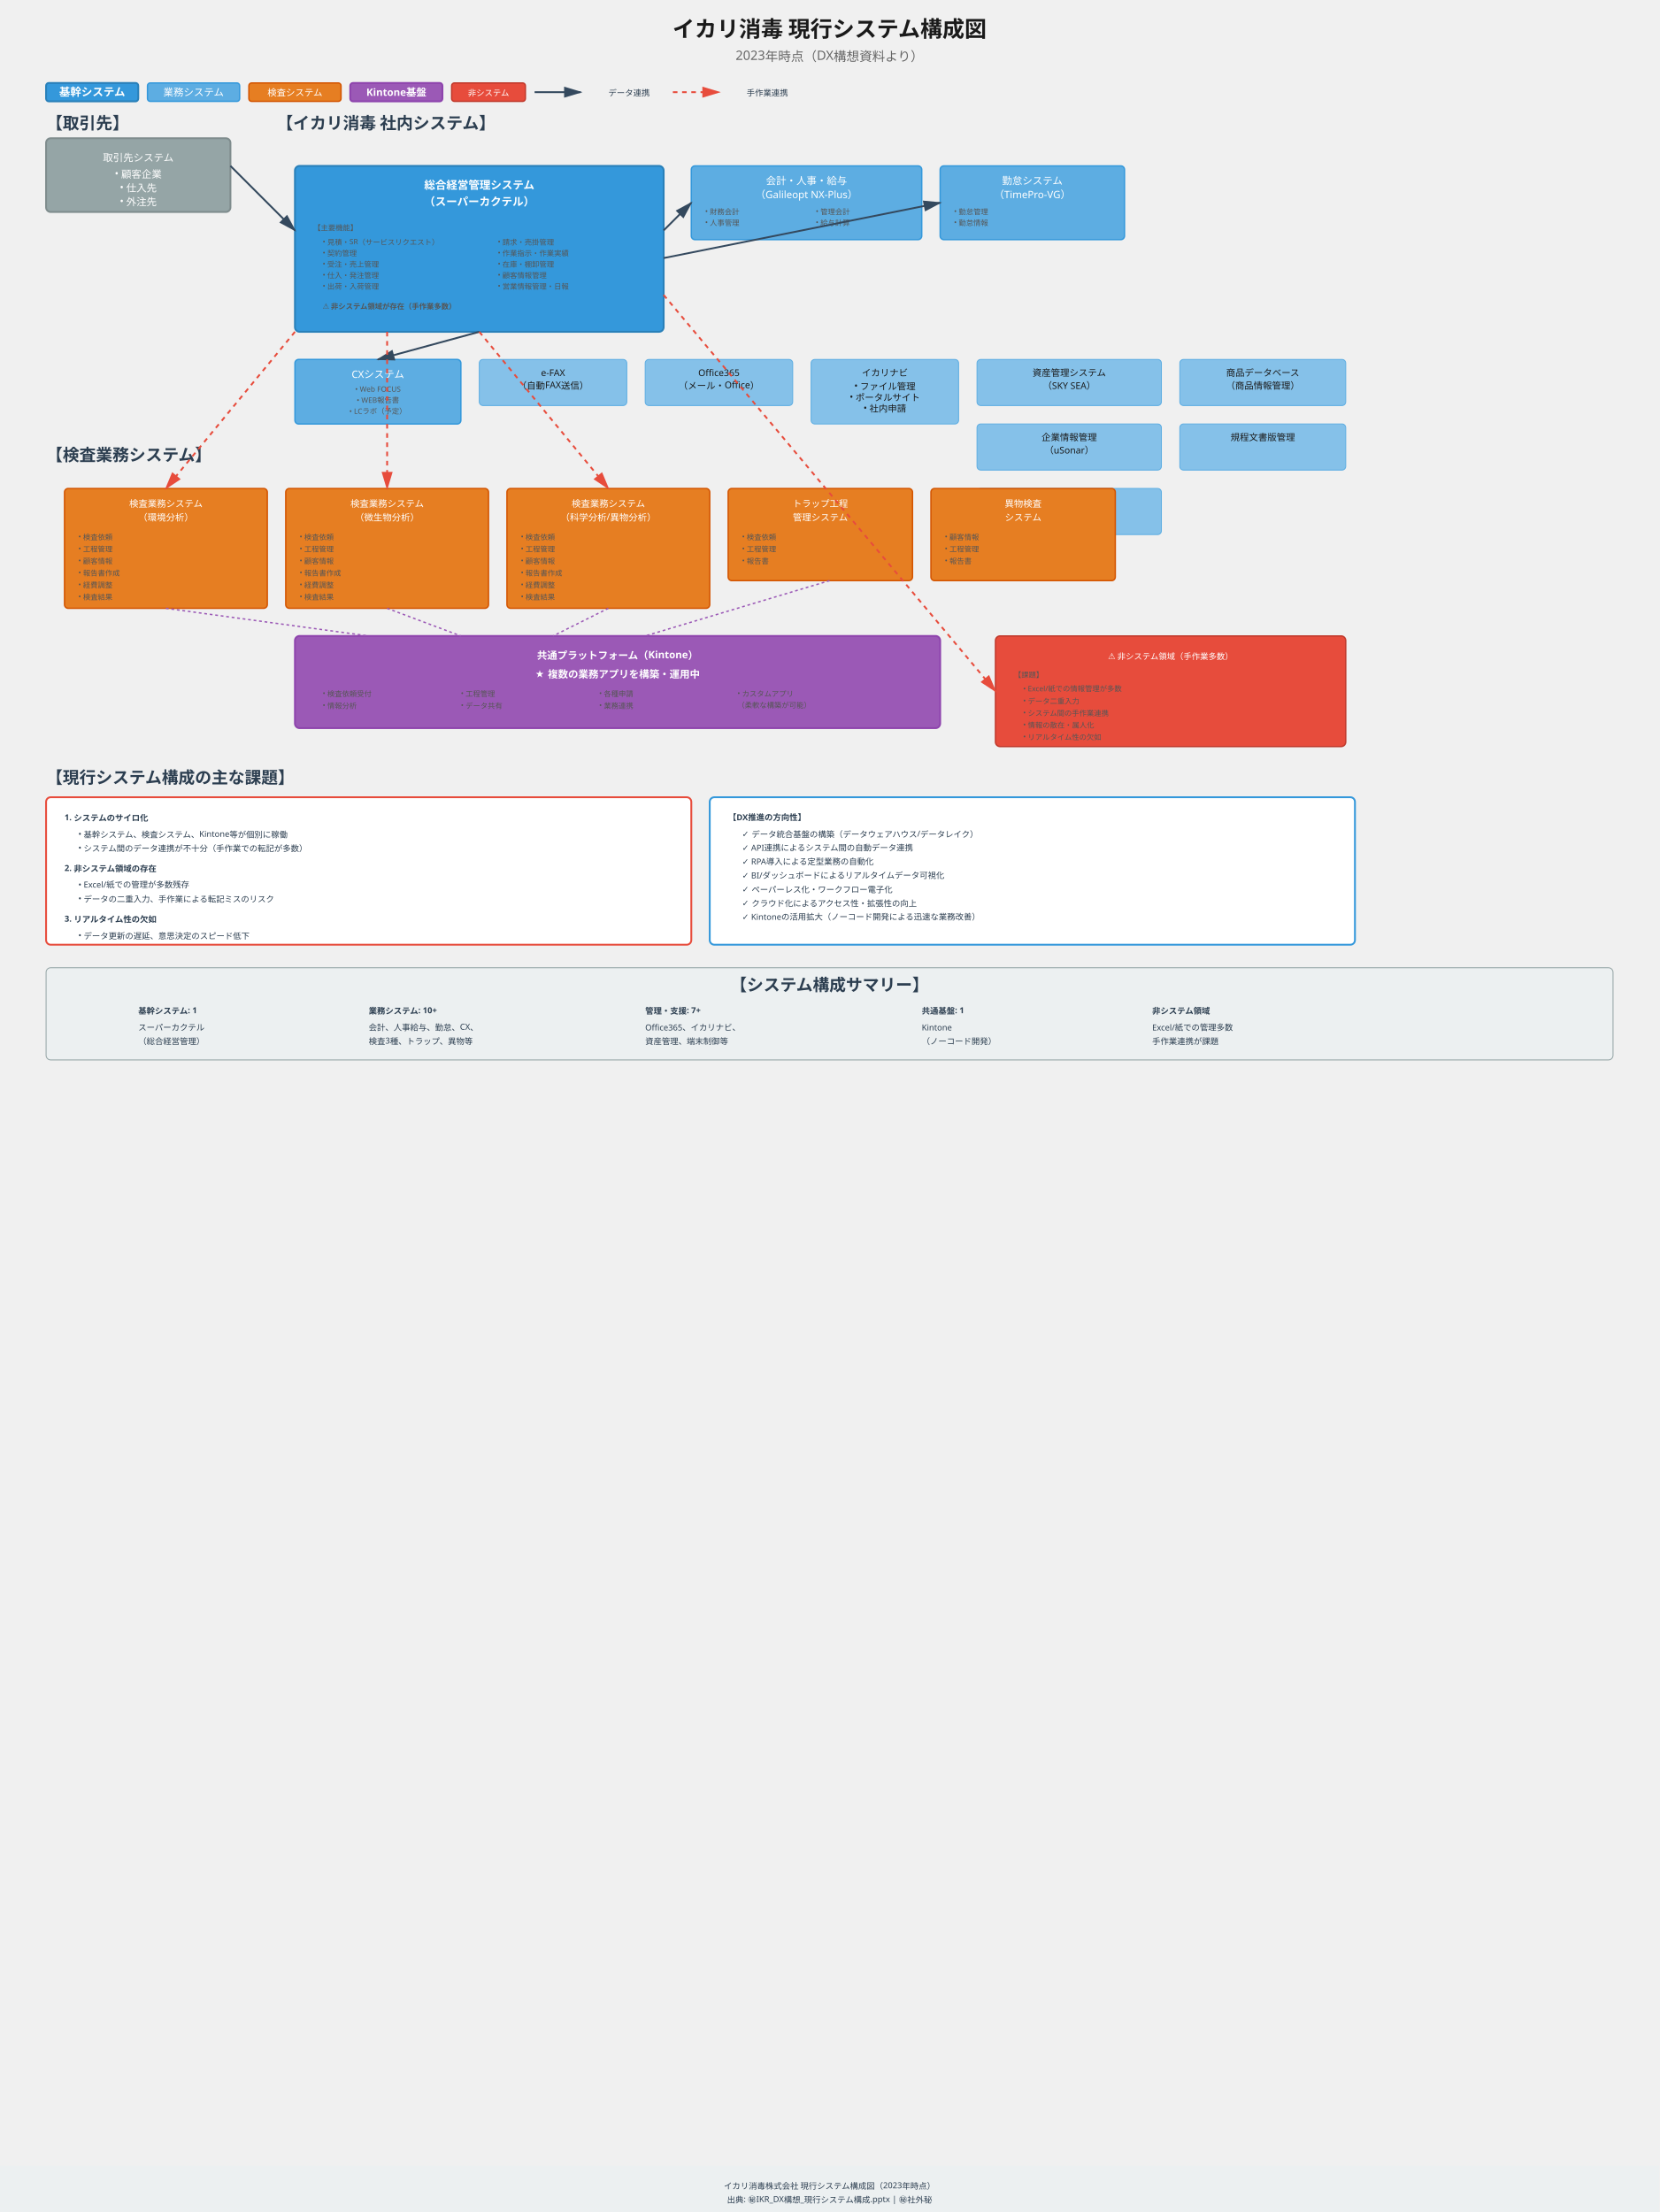
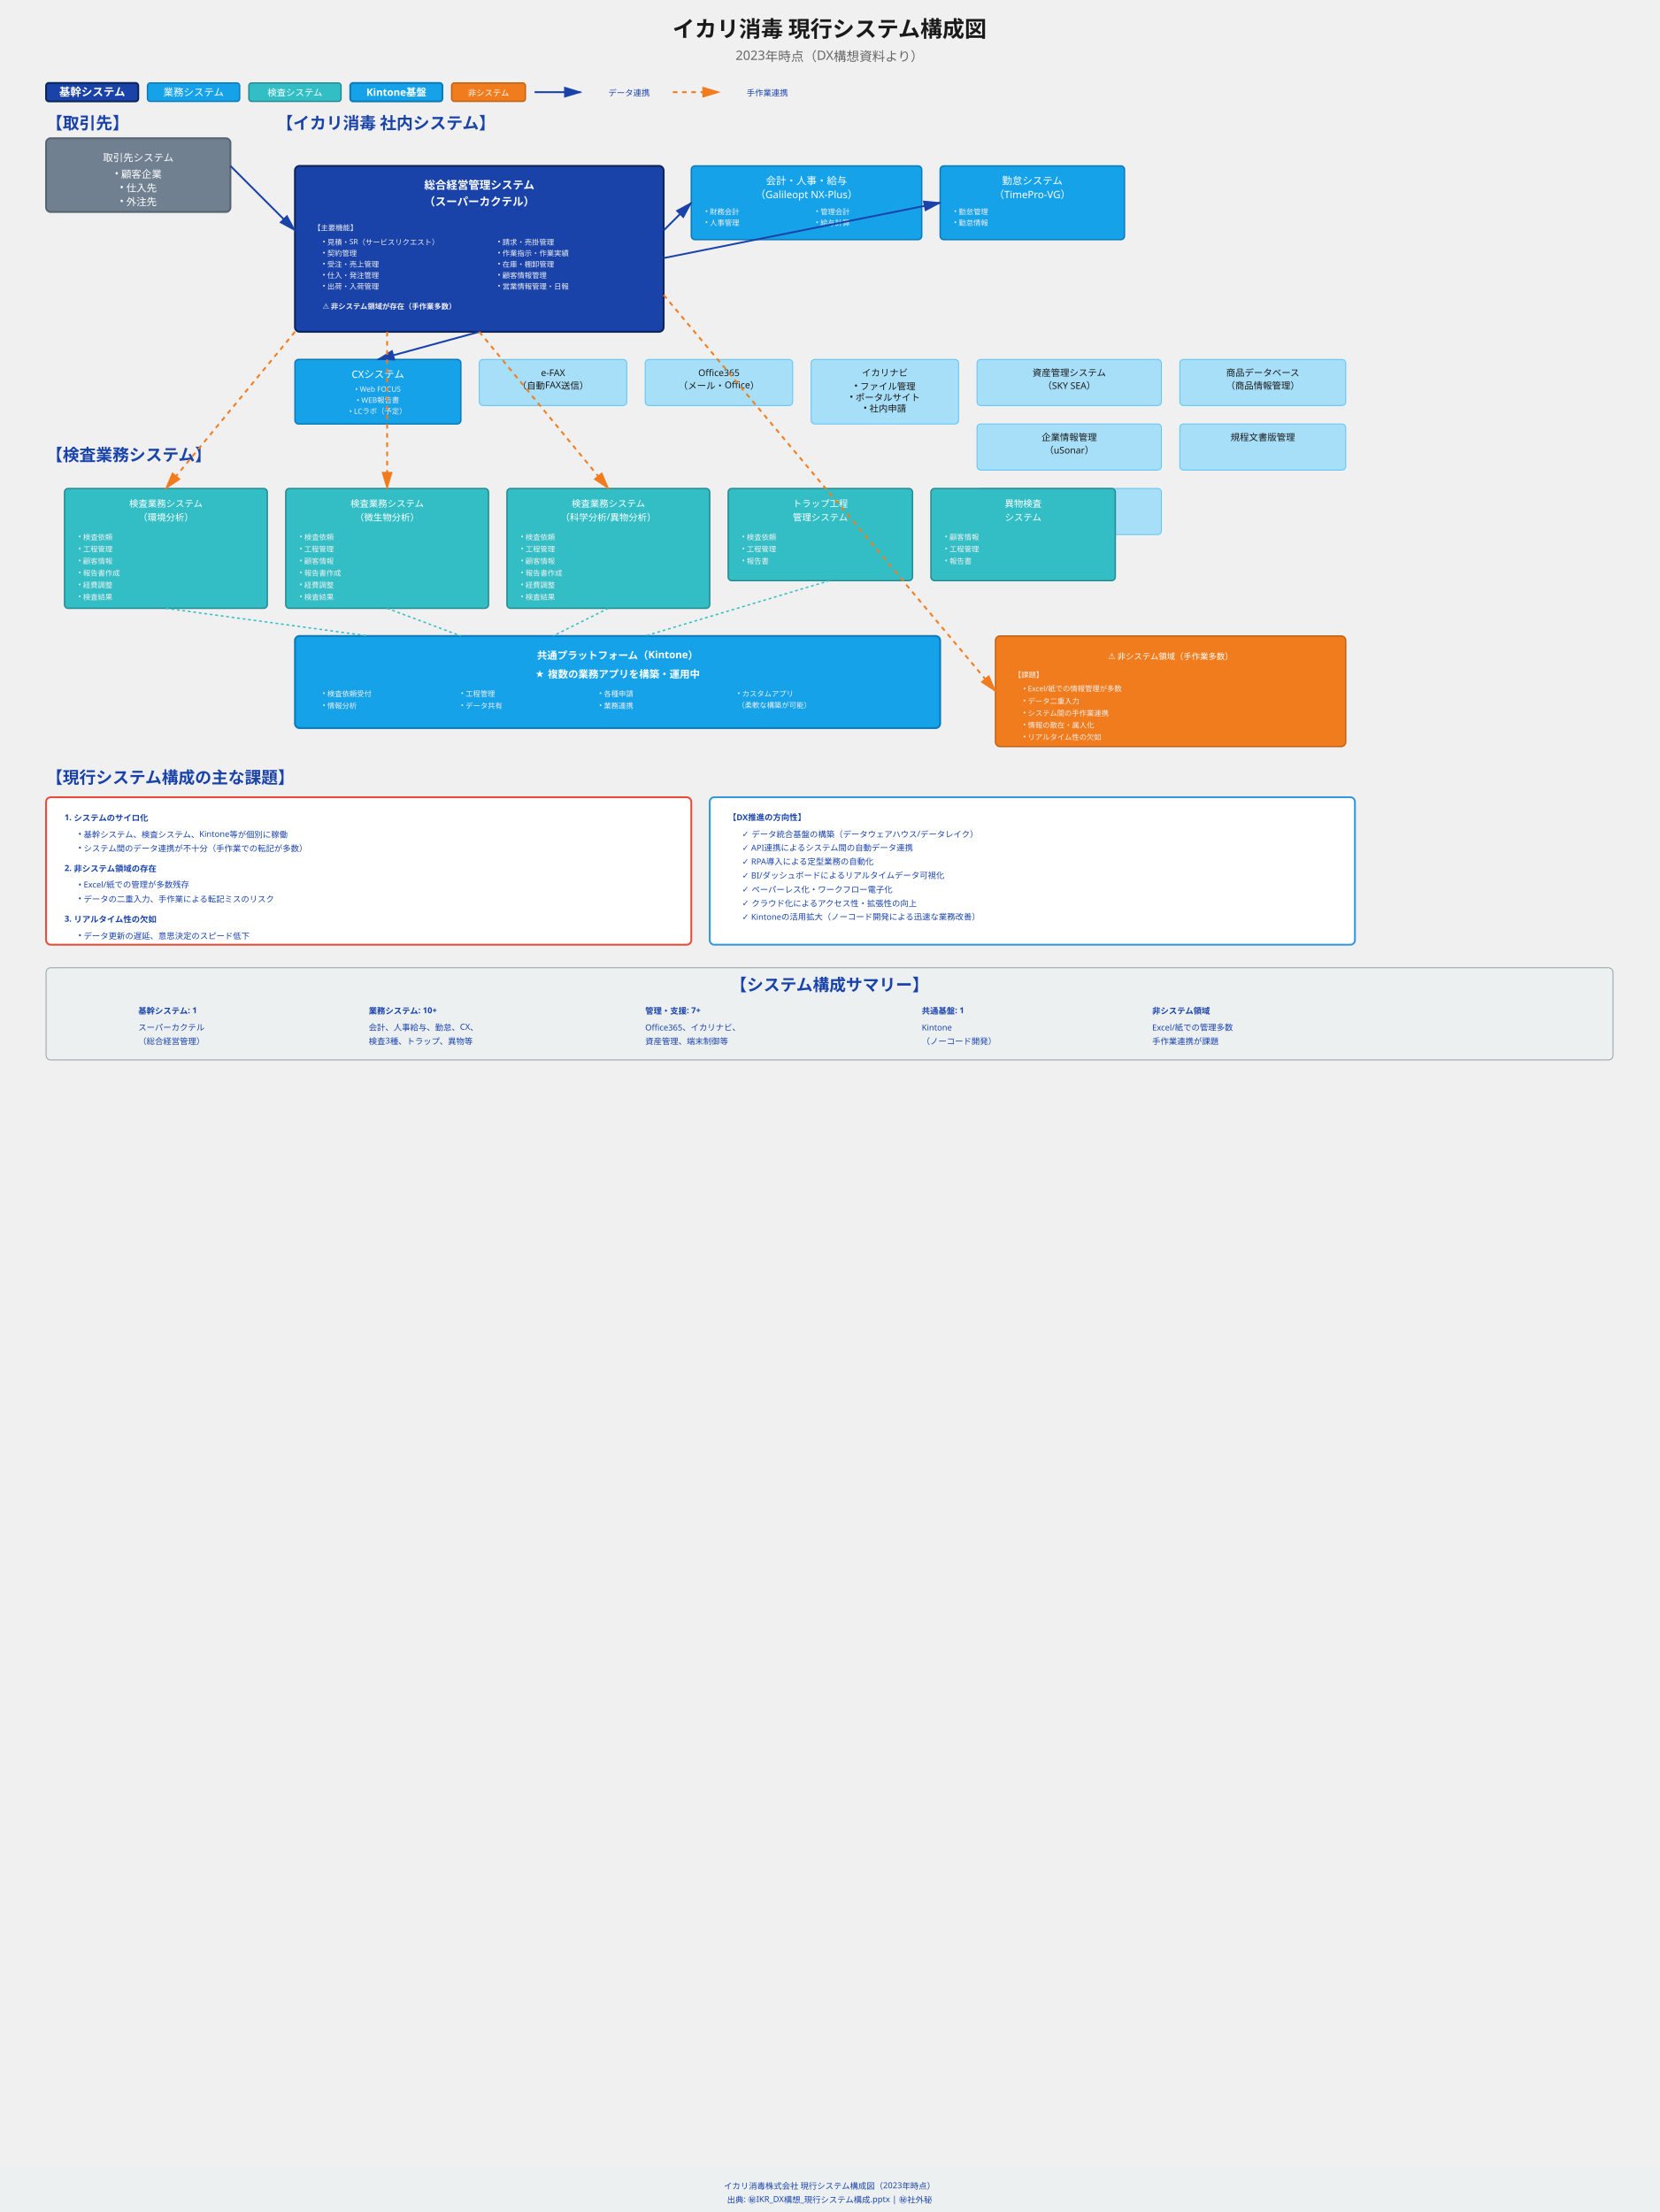
<svg xmlns="http://www.w3.org/2000/svg" viewBox="0 0 1800 2400" width="100%" height="100%" preserveAspectRatio="xMidYMid meet">
  <defs>
    <style>
+       /* テキストスタイル */
      .title { font-family: 'Hiragino Sans', 'Yu Gothic', sans-serif; font-size: 24px; font-weight: bold; fill: #1a1a1a; }
      .subtitle { font-family: 'Hiragino Sans', 'Yu Gothic', sans-serif; font-size: 14px; fill: #666; }
-       .section-title { font-family: 'Hiragino Sans', 'Yu Gothic', sans-serif; font-size: 18px; font-weight: bold; fill: #2c3e50; }
- 
-       /* システムボックス */
-       .core-system { fill: #3498db; stroke: #2980b9; stroke-width: 2; }
+       .section-title { font-family: 'Hiragino Sans', 'Yu Gothic', sans-serif; font-size: 18px; font-weight: bold; fill: #1A43AA; }
+ 
+       /* 推奨配色パターン：青系モノトーン + ブルーグリーン×オレンジ */
+       /* 濃青 #1A43AA / 明青 #15A2E9 / ブルーグリーン #33BEC5 / オレンジ #F17C1D / グレー #708090 */
+ 
+       /* 基幹システム：濃青（最重要） */
+       .core-system { fill: #1A43AA; stroke: #0d2459; stroke-width: 2; }
      .core-text { font-family: 'Hiragino Sans', 'Yu Gothic', sans-serif; font-size: 12px; font-weight: bold; fill: white; }

-       .sub-system { fill: #5dade2; stroke: #3498db; stroke-width: 1.5; }
+       /* 業務システム：明青（主要機能） */
+       .sub-system { fill: #15A2E9; stroke: #0d7ab8; stroke-width: 1.5; }
      .sub-text { font-family: 'Hiragino Sans', 'Yu Gothic', sans-serif; font-size: 11px; fill: white; }

-       .support-system { fill: #85c1e9; stroke: #5dade2; stroke-width: 1; }
+       /* 補助システム：薄い青（サポート機能） */
+       .support-system { fill: #a8dff8; stroke: #5ec4f5; stroke-width: 1; }
      .support-text { font-family: 'Hiragino Sans', 'Yu Gothic', sans-serif; font-size: 10px; fill: #1a1a1a; }

-       .external-system { fill: #95a5a6; stroke: #7f8c8d; stroke-width: 2; }
+       /* 外部システム：グレー（外部要素） */
+       .external-system { fill: #708090; stroke: #576370; stroke-width: 2; }
      .external-text { font-family: 'Hiragino Sans', 'Yu Gothic', sans-serif; font-size: 11px; fill: white; }

-       .inspection-system { fill: #e67e22; stroke: #d35400; stroke-width: 1.5; }
+       /* 検査システム：ブルーグリーン（特定業務） */
+       .inspection-system { fill: #33BEC5; stroke: #268b91; stroke-width: 1.5; }
      .inspection-text { font-family: 'Hiragino Sans', 'Yu Gothic', sans-serif; font-size: 10px; fill: white; }

-       .kintone-system { fill: #9b59b6; stroke: #8e44ad; stroke-width: 2; }
+       /* Kintone基盤：明青（共通基盤） */
+       .kintone-system { fill: #15A2E9; stroke: #0d7ab8; stroke-width: 2; }
      .kintone-text { font-family: 'Hiragino Sans', 'Yu Gothic', sans-serif; font-size: 11px; font-weight: bold; fill: white; }

-       .non-system { fill: #e74c3c; stroke: #c0392b; stroke-width: 1.5; }
+       /* 非システム領域：オレンジアクセント（課題・注意箇所） */
+       .non-system { fill: #F17C1D; stroke: #c06217; stroke-width: 1.5; }
      .non-system-text { font-family: 'Hiragino Sans', 'Yu Gothic', sans-serif; font-size: 9px; fill: white; }

      /* 接続線 */
-       .data-flow { stroke: #34495e; stroke-width: 2; fill: none; marker-end: url(#arrowhead); }
-       .manual-flow { stroke: #e74c3c; stroke-width: 2; fill: none; stroke-dasharray: 5,5; marker-end: url(#arrowhead-red); }
-       .info-flow { stroke: #9b59b6; stroke-width: 1.5; fill: none; stroke-dasharray: 3,3; }
- 
-       .label { font-family: 'Hiragino Sans', 'Yu Gothic', sans-serif; font-size: 9px; fill: #2c3e50; }
-       .function-label { font-family: 'Hiragino Sans', 'Yu Gothic', sans-serif; font-size: 8px; fill: #555; }
+       .data-flow { stroke: #1A43AA; stroke-width: 2; fill: none; marker-end: url(#arrowhead); }
+       .manual-flow { stroke: #F17C1D; stroke-width: 2; fill: none; stroke-dasharray: 5,5; marker-end: url(#arrowhead-orange); }
+       .info-flow { stroke: #33BEC5; stroke-width: 1.5; fill: none; stroke-dasharray: 3,3; }
+ 
+       /* ラベル */
+       .label { font-family: 'Hiragino Sans', 'Yu Gothic', sans-serif; font-size: 9px; fill: #1A43AA; }
+       .function-label { font-family: 'Hiragino Sans', 'Yu Gothic', sans-serif; font-size: 8px; fill: #f0f0f0; }
    </style>
    <marker id="arrowhead" markerWidth="10" markerHeight="10" refX="9" refY="3" orient="auto">
-       <polygon points="0 0, 10 3, 0 6" fill="#34495e" />
+       <polygon points="0 0, 10 3, 0 6" fill="#1A43AA" />
    </marker>
-     <marker id="arrowhead-red" markerWidth="10" markerHeight="10" refX="9" refY="3" orient="auto">
-       <polygon points="0 0, 10 3, 0 6" fill="#e74c3c" />
+     <marker id="arrowhead-orange" markerWidth="10" markerHeight="10" refX="9" refY="3" orient="auto">
+       <polygon points="0 0, 10 3, 0 6" fill="#F17C1D" />
    </marker>
  </defs>
  <text x="900" y="40" text-anchor="middle" class="title">イカリ消毒 現行システム構成図</text>
  <text x="900" y="65" text-anchor="middle" class="subtitle">2023年時点（DX構想資料より）</text>
  <g transform="translate(50, 90)">
    <rect x="0" y="0" width="100" height="20" class="core-system" rx="3" />
    <text x="50" y="14" text-anchor="middle" class="core-text" font-size="10px">基幹システム</text>
    <rect x="110" y="0" width="100" height="20" class="sub-system" rx="3" />
    <text x="160" y="14" text-anchor="middle" class="sub-text" font-size="10px">業務システム</text>
    <rect x="220" y="0" width="100" height="20" class="inspection-system" rx="3" />
    <text x="270" y="14" text-anchor="middle" class="inspection-text" font-size="10px">検査システム</text>
    <rect x="330" y="0" width="100" height="20" class="kintone-system" rx="3" />
    <text x="380" y="14" text-anchor="middle" class="kintone-text" font-size="10px">Kintone基盤</text>
    <rect x="440" y="0" width="80" height="20" class="non-system" rx="3" />
    <text x="480" y="14" text-anchor="middle" class="non-system-text" font-size="10px">非システム</text>
    <line x1="530" y1="10" x2="580" y2="10" class="data-flow" />
    <text x="610" y="14" class="label">データ連携</text>
    <line x1="680" y1="10" x2="730" y2="10" class="manual-flow" />
    <text x="760" y="14" class="label">手作業連携</text>
  </g>
  <g transform="translate(50, 140)">
    <text x="0" y="0" class="section-title">【取引先】</text>
    <rect x="0" y="10" width="200" height="80" class="external-system" rx="5" />
    <text x="100" y="35" text-anchor="middle" class="external-text" font-size="13px">取引先システム</text>
    <text x="100" y="52" text-anchor="middle" class="external-text" font-size="10px">• 顧客企業</text>
    <text x="100" y="67" text-anchor="middle" class="external-text" font-size="10px">• 仕入先</text>
    <text x="100" y="82" text-anchor="middle" class="external-text" font-size="10px">• 外注先</text>
  </g>
  <g transform="translate(300, 140)">
    <text x="0" y="0" class="section-title">【イカリ消毒 社内システム】</text>
  </g>
  <g transform="translate(320, 180)">
    <rect x="0" y="0" width="400" height="180" class="core-system" rx="5" />
    <text x="200" y="25" text-anchor="middle" class="core-text" font-size="14px">総合経営管理システム</text>
    <text x="200" y="43" text-anchor="middle" class="core-text" font-size="12px">（スーパーカクテル）</text>
    <text x="20" y="70" class="function-label" fill="white">【主要機能】</text>
    <text x="30" y="85" class="function-label" fill="white">• 見積・SR（サービスリクエスト）</text>
    <text x="30" y="97" class="function-label" fill="white">• 契約管理</text>
    <text x="30" y="109" class="function-label" fill="white">• 受注・売上管理</text>
    <text x="30" y="121" class="function-label" fill="white">• 仕入・発注管理</text>
    <text x="30" y="133" class="function-label" fill="white">• 出荷・入荷管理</text>
    <text x="220" y="85" class="function-label" fill="white">• 請求・売掛管理</text>
    <text x="220" y="97" class="function-label" fill="white">• 作業指示・作業実績</text>
    <text x="220" y="109" class="function-label" fill="white">• 在庫・棚卸管理</text>
    <text x="220" y="121" class="function-label" fill="white">• 顧客情報管理</text>
    <text x="220" y="133" class="function-label" fill="white">• 営業情報管理・日報</text>
    <text x="30" y="155" class="function-label" fill="white" font-weight="bold">⚠️ 非システム領域が存在（手作業多数）</text>
  </g>
  <g transform="translate(750, 180)">
    <rect x="0" y="0" width="250" height="80" class="sub-system" rx="4" />
    <text x="125" y="20" text-anchor="middle" class="sub-text" font-size="12px">会計・人事・給与</text>
    <text x="125" y="35" text-anchor="middle" class="sub-text" font-size="11px">（Galileopt NX-Plus）</text>
    <text x="15" y="52" class="function-label" fill="white">• 財務会計</text>
    <text x="15" y="64" class="function-label" fill="white">• 人事管理</text>
    <text x="135" y="52" class="function-label" fill="white">• 管理会計</text>
    <text x="135" y="64" class="function-label" fill="white">• 給与計算</text>
  </g>
  <g transform="translate(1020, 180)">
    <rect x="0" y="0" width="200" height="80" class="sub-system" rx="4" />
    <text x="100" y="20" text-anchor="middle" class="sub-text" font-size="12px">勤怠システム</text>
    <text x="100" y="35" text-anchor="middle" class="sub-text" font-size="11px">（TimePro-VG）</text>
    <text x="15" y="52" class="function-label" fill="white">• 勤怠管理</text>
    <text x="15" y="64" class="function-label" fill="white">• 勤怠情報</text>
  </g>
  <g transform="translate(320, 390)">
    <rect x="0" y="0" width="180" height="70" class="sub-system" rx="4" />
    <text x="90" y="20" text-anchor="middle" class="sub-text" font-size="11px">CXシステム</text>
    <text x="90" y="35" text-anchor="middle" class="function-label" fill="white">• Web FOCUS</text>
    <text x="90" y="47" text-anchor="middle" class="function-label" fill="white">• WEB報告書</text>
    <text x="90" y="59" text-anchor="middle" class="function-label" fill="white">• LCラボ（予定）</text>
  </g>
  <g transform="translate(520, 390)">
    <rect x="0" y="0" width="160" height="50" class="support-system" rx="4" />
    <text x="80" y="18" text-anchor="middle" class="support-text" font-size="10px">e-FAX</text>
    <text x="80" y="32" text-anchor="middle" class="support-text" font-size="9px">（自動FAX送信）</text>
  </g>
  <g transform="translate(700, 390)">
    <rect x="0" y="0" width="160" height="50" class="support-system" rx="4" />
    <text x="80" y="18" text-anchor="middle" class="support-text" font-size="10px">Office365</text>
    <text x="80" y="32" text-anchor="middle" class="support-text" font-size="9px">（メール・Office）</text>
  </g>
  <g transform="translate(880, 390)">
    <rect x="0" y="0" width="160" height="70" class="support-system" rx="4" />
    <text x="80" y="18" text-anchor="middle" class="support-text" font-size="10px">イカリナビ</text>
    <text x="80" y="32" text-anchor="middle" class="support-text" font-size="9px">• ファイル管理</text>
    <text x="80" y="44" text-anchor="middle" class="support-text" font-size="9px">• ポータルサイト</text>
    <text x="80" y="56" text-anchor="middle" class="support-text" font-size="9px">• 社内申請</text>
  </g>
  <g transform="translate(1060, 390)">
    <rect x="0" y="0" width="200" height="50" class="support-system" rx="4" />
    <text x="100" y="18" text-anchor="middle" class="support-text" font-size="10px">資産管理システム</text>
    <text x="100" y="32" text-anchor="middle" class="support-text" font-size="9px">（SKY SEA）</text>
  </g>
  <g transform="translate(1280, 390)">
    <rect x="0" y="0" width="180" height="50" class="support-system" rx="4" />
    <text x="90" y="18" text-anchor="middle" class="support-text" font-size="10px">商品データベース</text>
    <text x="90" y="32" text-anchor="middle" class="support-text" font-size="9px">（商品情報管理）</text>
  </g>
  <g transform="translate(1060, 460)">
    <rect x="0" y="0" width="200" height="50" class="support-system" rx="4" />
    <text x="100" y="18" text-anchor="middle" class="support-text" font-size="10px">企業情報管理</text>
    <text x="100" y="32" text-anchor="middle" class="support-text" font-size="9px">（uSonar）</text>
  </g>
  <g transform="translate(1280, 460)">
    <rect x="0" y="0" width="180" height="50" class="support-system" rx="4" />
    <text x="90" y="18" text-anchor="middle" class="support-text" font-size="10px">規程文書版管理</text>
  </g>
  <g transform="translate(1060, 530)">
    <rect x="0" y="0" width="200" height="50" class="support-system" rx="4" />
    <text x="100" y="18" text-anchor="middle" class="support-text" font-size="10px">端末制御</text>
    <text x="100" y="32" text-anchor="middle" class="support-text" font-size="9px">（NetSkateKOBAN）</text>
  </g>
  <g transform="translate(50, 500)">
    <text x="0" y="0" class="section-title">【検査業務システム】</text>
  </g>
  <g transform="translate(70, 530)">
    <rect x="0" y="0" width="220" height="130" class="inspection-system" rx="4" />
    <text x="110" y="20" text-anchor="middle" class="inspection-text" font-size="11px">検査業務システム</text>
    <text x="110" y="35" text-anchor="middle" class="inspection-text" font-size="11px">（環境分析）</text>
    <text x="15" y="55" class="function-label" fill="white">• 検査依頼</text>
    <text x="15" y="68" class="function-label" fill="white">• 工程管理</text>
    <text x="15" y="81" class="function-label" fill="white">• 顧客情報</text>
    <text x="15" y="94" class="function-label" fill="white">• 報告書作成</text>
    <text x="15" y="107" class="function-label" fill="white">• 経費調整</text>
    <text x="15" y="120" class="function-label" fill="white">• 検査結果</text>
  </g>
  <g transform="translate(310, 530)">
    <rect x="0" y="0" width="220" height="130" class="inspection-system" rx="4" />
    <text x="110" y="20" text-anchor="middle" class="inspection-text" font-size="11px">検査業務システム</text>
    <text x="110" y="35" text-anchor="middle" class="inspection-text" font-size="11px">（微生物分析）</text>
    <text x="15" y="55" class="function-label" fill="white">• 検査依頼</text>
    <text x="15" y="68" class="function-label" fill="white">• 工程管理</text>
    <text x="15" y="81" class="function-label" fill="white">• 顧客情報</text>
    <text x="15" y="94" class="function-label" fill="white">• 報告書作成</text>
    <text x="15" y="107" class="function-label" fill="white">• 経費調整</text>
    <text x="15" y="120" class="function-label" fill="white">• 検査結果</text>
  </g>
  <g transform="translate(550, 530)">
    <rect x="0" y="0" width="220" height="130" class="inspection-system" rx="4" />
    <text x="110" y="20" text-anchor="middle" class="inspection-text" font-size="11px">検査業務システム</text>
    <text x="110" y="35" text-anchor="middle" class="inspection-text" font-size="11px">（科学分析/異物分析）</text>
    <text x="15" y="55" class="function-label" fill="white">• 検査依頼</text>
    <text x="15" y="68" class="function-label" fill="white">• 工程管理</text>
    <text x="15" y="81" class="function-label" fill="white">• 顧客情報</text>
    <text x="15" y="94" class="function-label" fill="white">• 報告書作成</text>
    <text x="15" y="107" class="function-label" fill="white">• 経費調整</text>
    <text x="15" y="120" class="function-label" fill="white">• 検査結果</text>
  </g>
  <g transform="translate(790, 530)">
    <rect x="0" y="0" width="200" height="100" class="inspection-system" rx="4" />
    <text x="100" y="20" text-anchor="middle" class="inspection-text" font-size="11px">トラップ工程</text>
    <text x="100" y="35" text-anchor="middle" class="inspection-text" font-size="11px">管理システム</text>
    <text x="15" y="55" class="function-label" fill="white">• 検査依頼</text>
    <text x="15" y="68" class="function-label" fill="white">• 工程管理</text>
    <text x="15" y="81" class="function-label" fill="white">• 報告書</text>
  </g>
  <g transform="translate(1010, 530)">
    <rect x="0" y="0" width="200" height="100" class="inspection-system" rx="4" />
    <text x="100" y="20" text-anchor="middle" class="inspection-text" font-size="11px">異物検査</text>
    <text x="100" y="35" text-anchor="middle" class="inspection-text" font-size="11px">システム</text>
    <text x="15" y="55" class="function-label" fill="white">• 顧客情報</text>
    <text x="15" y="68" class="function-label" fill="white">• 工程管理</text>
    <text x="15" y="81" class="function-label" fill="white">• 報告書</text>
  </g>
  <g transform="translate(320, 690)">
    <rect x="0" y="0" width="700" height="100" class="kintone-system" rx="5" />
    <text x="350" y="25" text-anchor="middle" class="kintone-text" font-size="14px">共通プラットフォーム（Kintone）</text>
    <text x="350" y="45" text-anchor="middle" class="kintone-text" font-size="11px">★ 複数の業務アプリを構築・運用中</text>
    <text x="30" y="65" class="function-label" fill="white">• 検査依頼受付</text>
    <text x="30" y="78" class="function-label" fill="white">• 情報分析</text>
    <text x="180" y="65" class="function-label" fill="white">• 工程管理</text>
    <text x="180" y="78" class="function-label" fill="white">• データ共有</text>
    <text x="330" y="65" class="function-label" fill="white">• 各種申請</text>
    <text x="330" y="78" class="function-label" fill="white">• 業務連携</text>
    <text x="480" y="65" class="function-label" fill="white">• カスタムアプリ</text>
    <text x="480" y="78" class="function-label" fill="white">  （柔軟な構築が可能）</text>
  </g>
  <g transform="translate(1080, 690)">
    <rect x="0" y="0" width="380" height="120" class="non-system" rx="5" />
    <text x="190" y="25" text-anchor="middle" class="non-system-text" font-size="13px">⚠️ 非システム領域（手作業多数）</text>
    <text x="20" y="45" class="function-label" fill="white">【課題】</text>
    <text x="30" y="60" class="function-label" fill="white">• Excel/紙での情報管理が多数</text>
    <text x="30" y="73" class="function-label" fill="white">• データ二重入力</text>
    <text x="30" y="86" class="function-label" fill="white">• システム間の手作業連携</text>
    <text x="30" y="99" class="function-label" fill="white">• 情報の散在・属人化</text>
    <text x="30" y="112" class="function-label" fill="white">• リアルタイム性の欠如</text>
  </g>
  <line x1="250" y1="180" x2="320" y2="250" class="data-flow" />
  <line x1="720" y1="250" x2="750" y2="220" class="data-flow" />
  <line x1="720" y1="280" x2="1020" y2="220" class="data-flow" />
  <line x1="520" y1="360" x2="410" y2="390" class="data-flow" />
  <line x1="320" y1="360" x2="180" y2="530" class="manual-flow" />
  <line x1="420" y1="360" x2="420" y2="530" class="manual-flow" />
  <line x1="520" y1="360" x2="660" y2="530" class="manual-flow" />
  <line x1="180" y1="660" x2="400" y2="690" class="info-flow" />
  <line x1="420" y1="660" x2="500" y2="690" class="info-flow" />
  <line x1="660" y1="660" x2="600" y2="690" class="info-flow" />
  <line x1="900" y1="630" x2="700" y2="690" class="info-flow" />
  <line x1="720" y1="320" x2="1080" y2="750" class="manual-flow" />
  <g transform="translate(50, 850)">
    <text x="0" y="0" class="section-title" fill="#e74c3c">【現行システム構成の主な課題】</text>
    <rect x="0" y="15" width="700" height="160" fill="#fff" stroke="#e74c3c" stroke-width="2" rx="5" />
    <text x="20" y="40" class="label" font-size="11px" font-weight="bold">1. システムのサイロ化</text>
    <text x="35" y="58" class="label">• 基幹システム、検査システム、Kintone等が個別に稼働</text>
    <text x="35" y="73" class="label">• システム間のデータ連携が不十分（手作業での転記が多数）</text>
    <text x="20" y="95" class="label" font-size="11px" font-weight="bold">2. 非システム領域の存在</text>
    <text x="35" y="113" class="label">• Excel/紙での管理が多数残存</text>
    <text x="35" y="128" class="label">• データの二重入力、手作業による転記ミスのリスク</text>
    <text x="20" y="150" class="label" font-size="11px" font-weight="bold">3. リアルタイム性の欠如</text>
    <text x="35" y="168" class="label">• データ更新の遅延、意思決定のスピード低下</text>
    <rect x="720" y="15" width="700" height="160" fill="#fff" stroke="#3498db" stroke-width="2" rx="5" />
    <text x="740" y="40" class="label" font-size="11px" font-weight="bold" fill="#3498db">【DX推進の方向性】</text>
    <text x="755" y="58" class="label">✓ データ統合基盤の構築（データウェアハウス/データレイク）</text>
    <text x="755" y="73" class="label">✓ API連携によるシステム間の自動データ連携</text>
    <text x="755" y="88" class="label">✓ RPA導入による定型業務の自動化</text>
    <text x="755" y="103" class="label">✓ BI/ダッシュボードによるリアルタイムデータ可視化</text>
    <text x="755" y="118" class="label">✓ ペーパーレス化・ワークフロー電子化</text>
    <text x="755" y="133" class="label">✓ クラウド化によるアクセス性・拡張性の向上</text>
    <text x="755" y="148" class="label">✓ Kintoneの活用拡大（ノーコード開発による迅速な業務改善）</text>
  </g>
  <g transform="translate(50, 1050)">
    <rect x="0" y="0" width="1700" height="100" fill="#ecf0f1" stroke="#95a5a6" stroke-width="1" rx="5" />
    <text x="850" y="25" text-anchor="middle" class="section-title">【システム構成サマリー】</text>
    <text x="100" y="50" class="label" font-size="12px" font-weight="bold">基幹システム: 1</text>
    <text x="100" y="68" class="label">スーパーカクテル</text>
    <text x="100" y="83" class="label" font-size="9px">（総合経営管理）</text>
    <text x="350" y="50" class="label" font-size="12px" font-weight="bold">業務システム: 10+</text>
    <text x="350" y="68" class="label" font-size="9px">会計、人事給与、勤怠、CX、</text>
    <text x="350" y="83" class="label" font-size="9px">検査3種、トラップ、異物等</text>
    <text x="650" y="50" class="label" font-size="12px" font-weight="bold">管理・支援: 7+</text>
    <text x="650" y="68" class="label" font-size="9px">Office365、イカリナビ、</text>
    <text x="650" y="83" class="label" font-size="9px">資産管理、端末制御等</text>
    <text x="950" y="50" class="label" font-size="12px" font-weight="bold">共通基盤: 1</text>
    <text x="950" y="68" class="label">Kintone</text>
    <text x="950" y="83" class="label" font-size="9px">（ノーコード開発）</text>
    <text x="1200" y="50" class="label" font-size="12px" font-weight="bold" fill="#e74c3c">非システム領域</text>
    <text x="1200" y="68" class="label" fill="#e74c3c" font-size="9px">Excel/紙での管理多数</text>
    <text x="1200" y="83" class="label" fill="#e74c3c" font-size="9px">手作業連携が課題</text>
  </g>
  <rect x="0" y="2350" width="1800" height="50" fill="#ecf0f1" />
  <text x="900" y="2375" text-anchor="middle" class="label" font-size="12px">イカリ消毒株式会社 現行システム構成図（2023年時点）</text>
  <text x="900" y="2390" text-anchor="middle" class="label" font-size="10px">出典: ㊙IKR_DX構想_現行システム構成.pptx | ㊙社外秘</text>
</svg>
